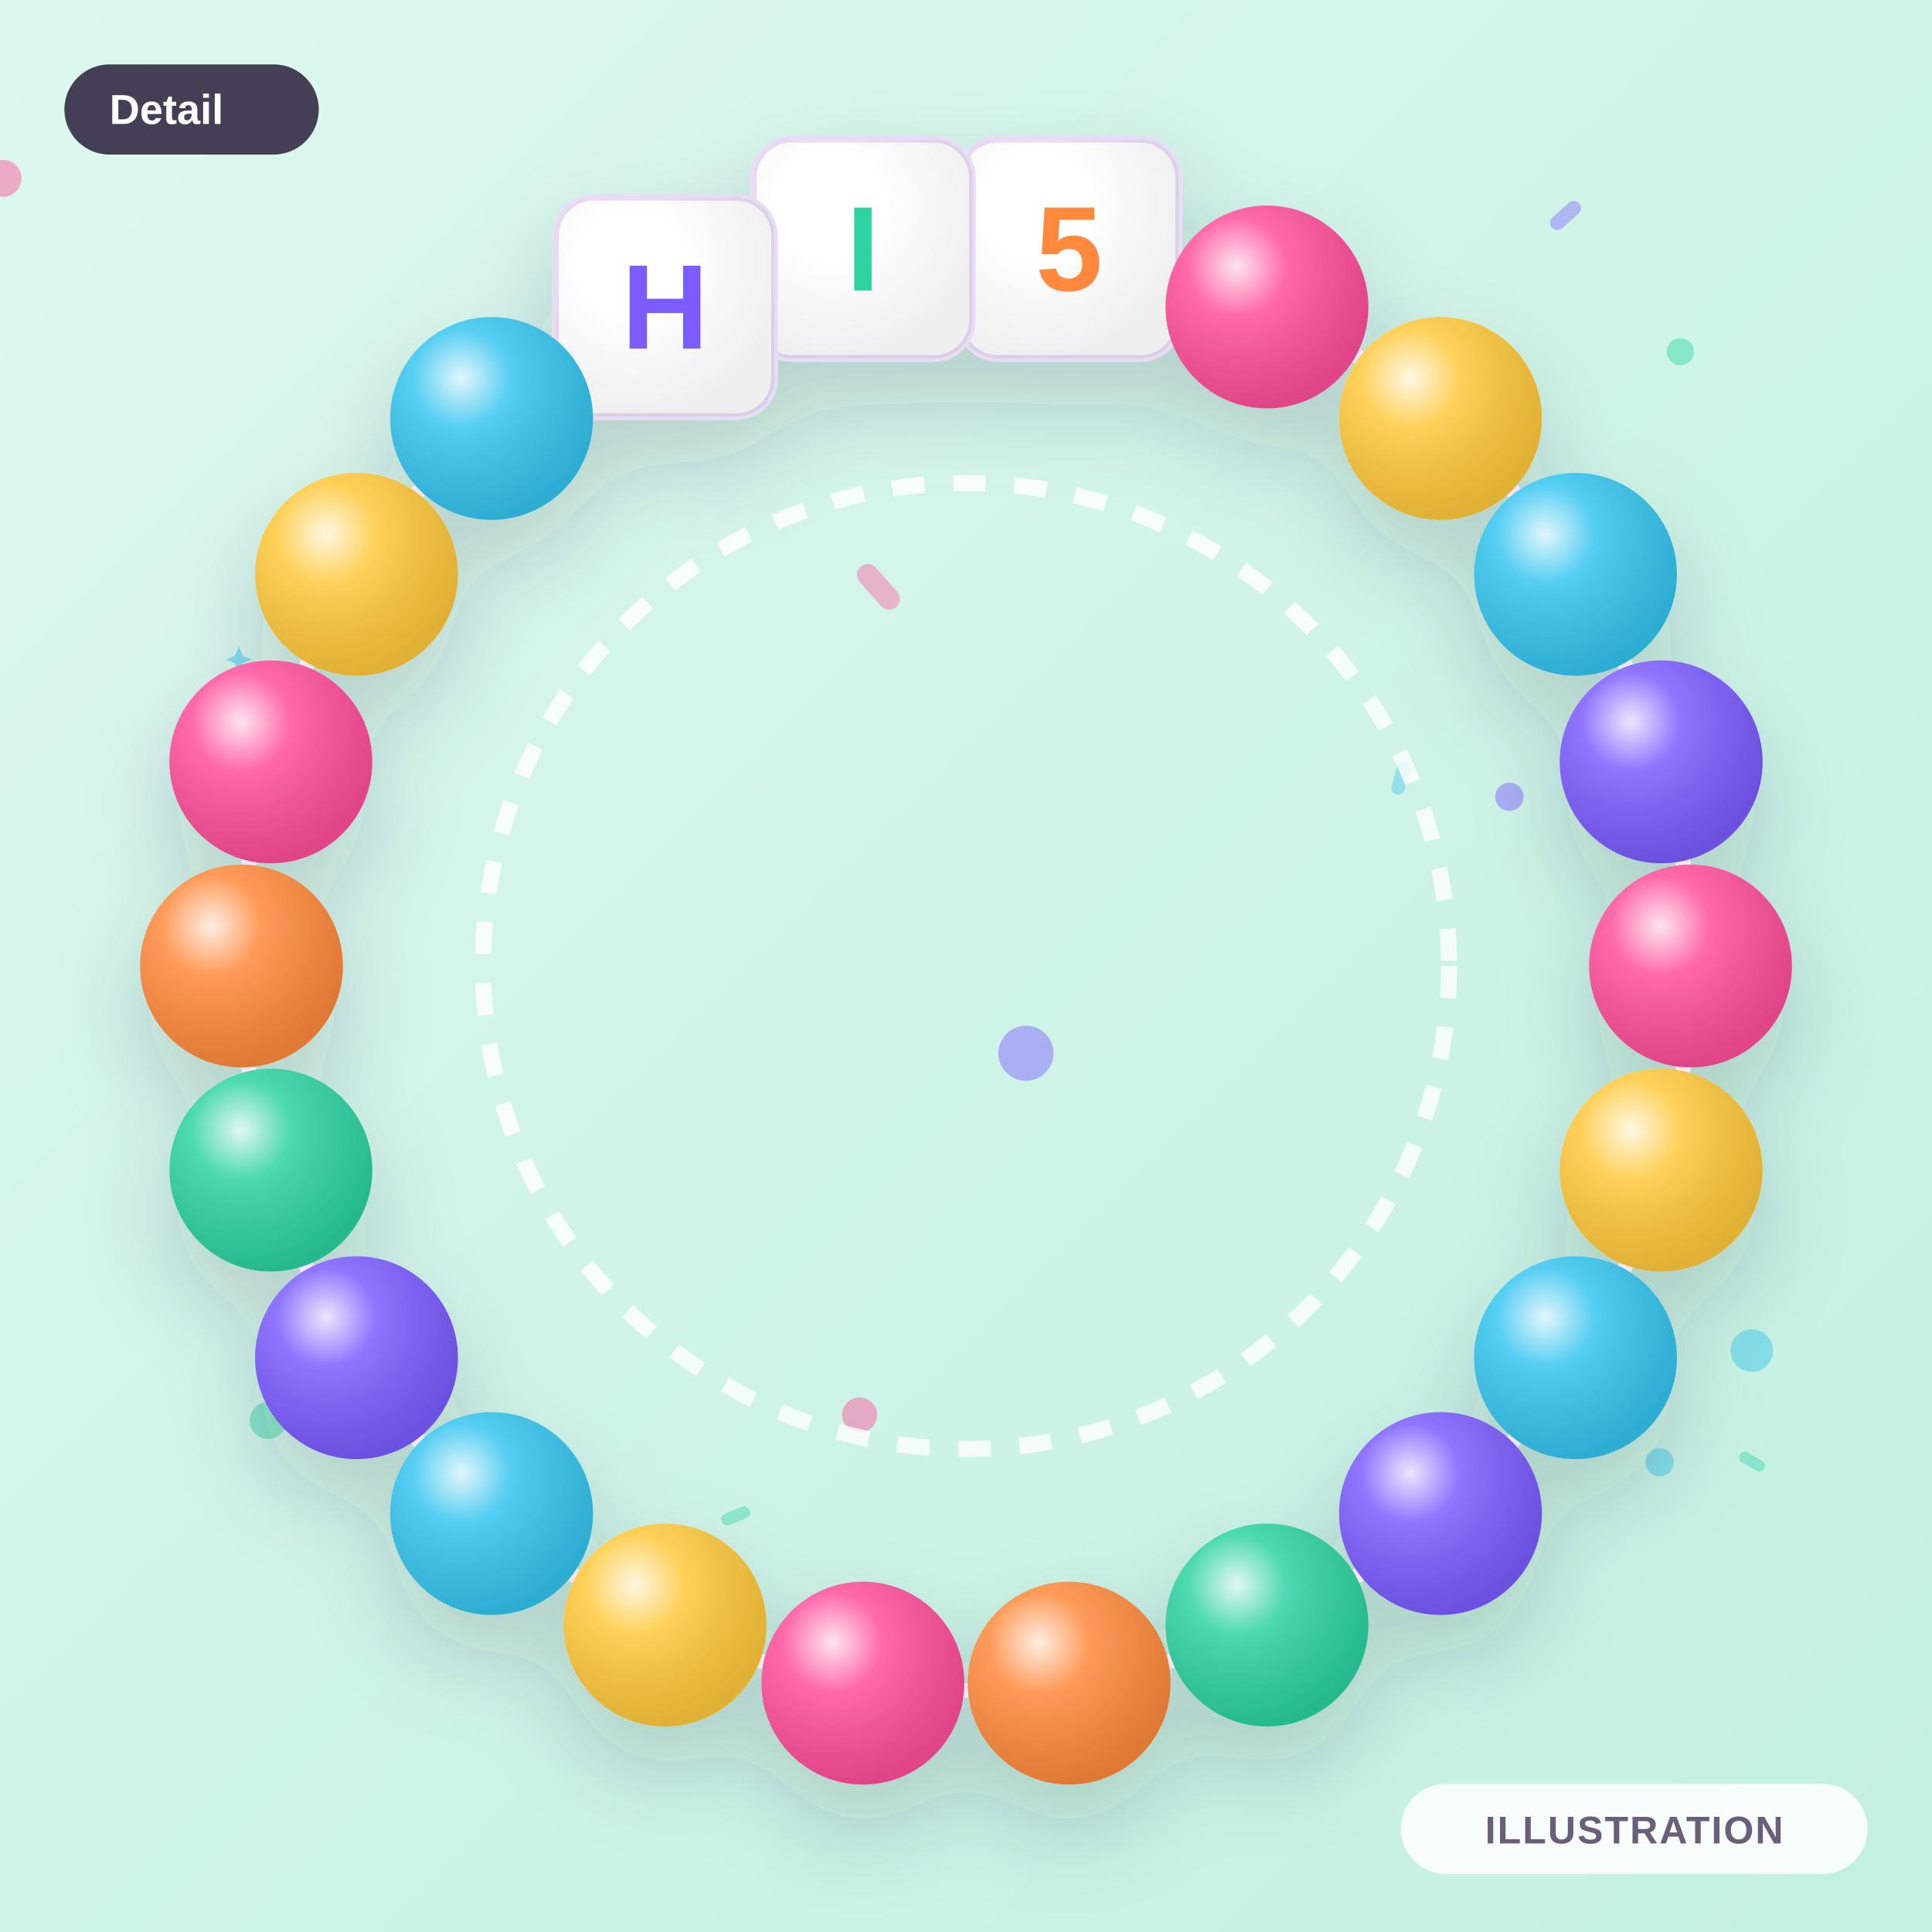
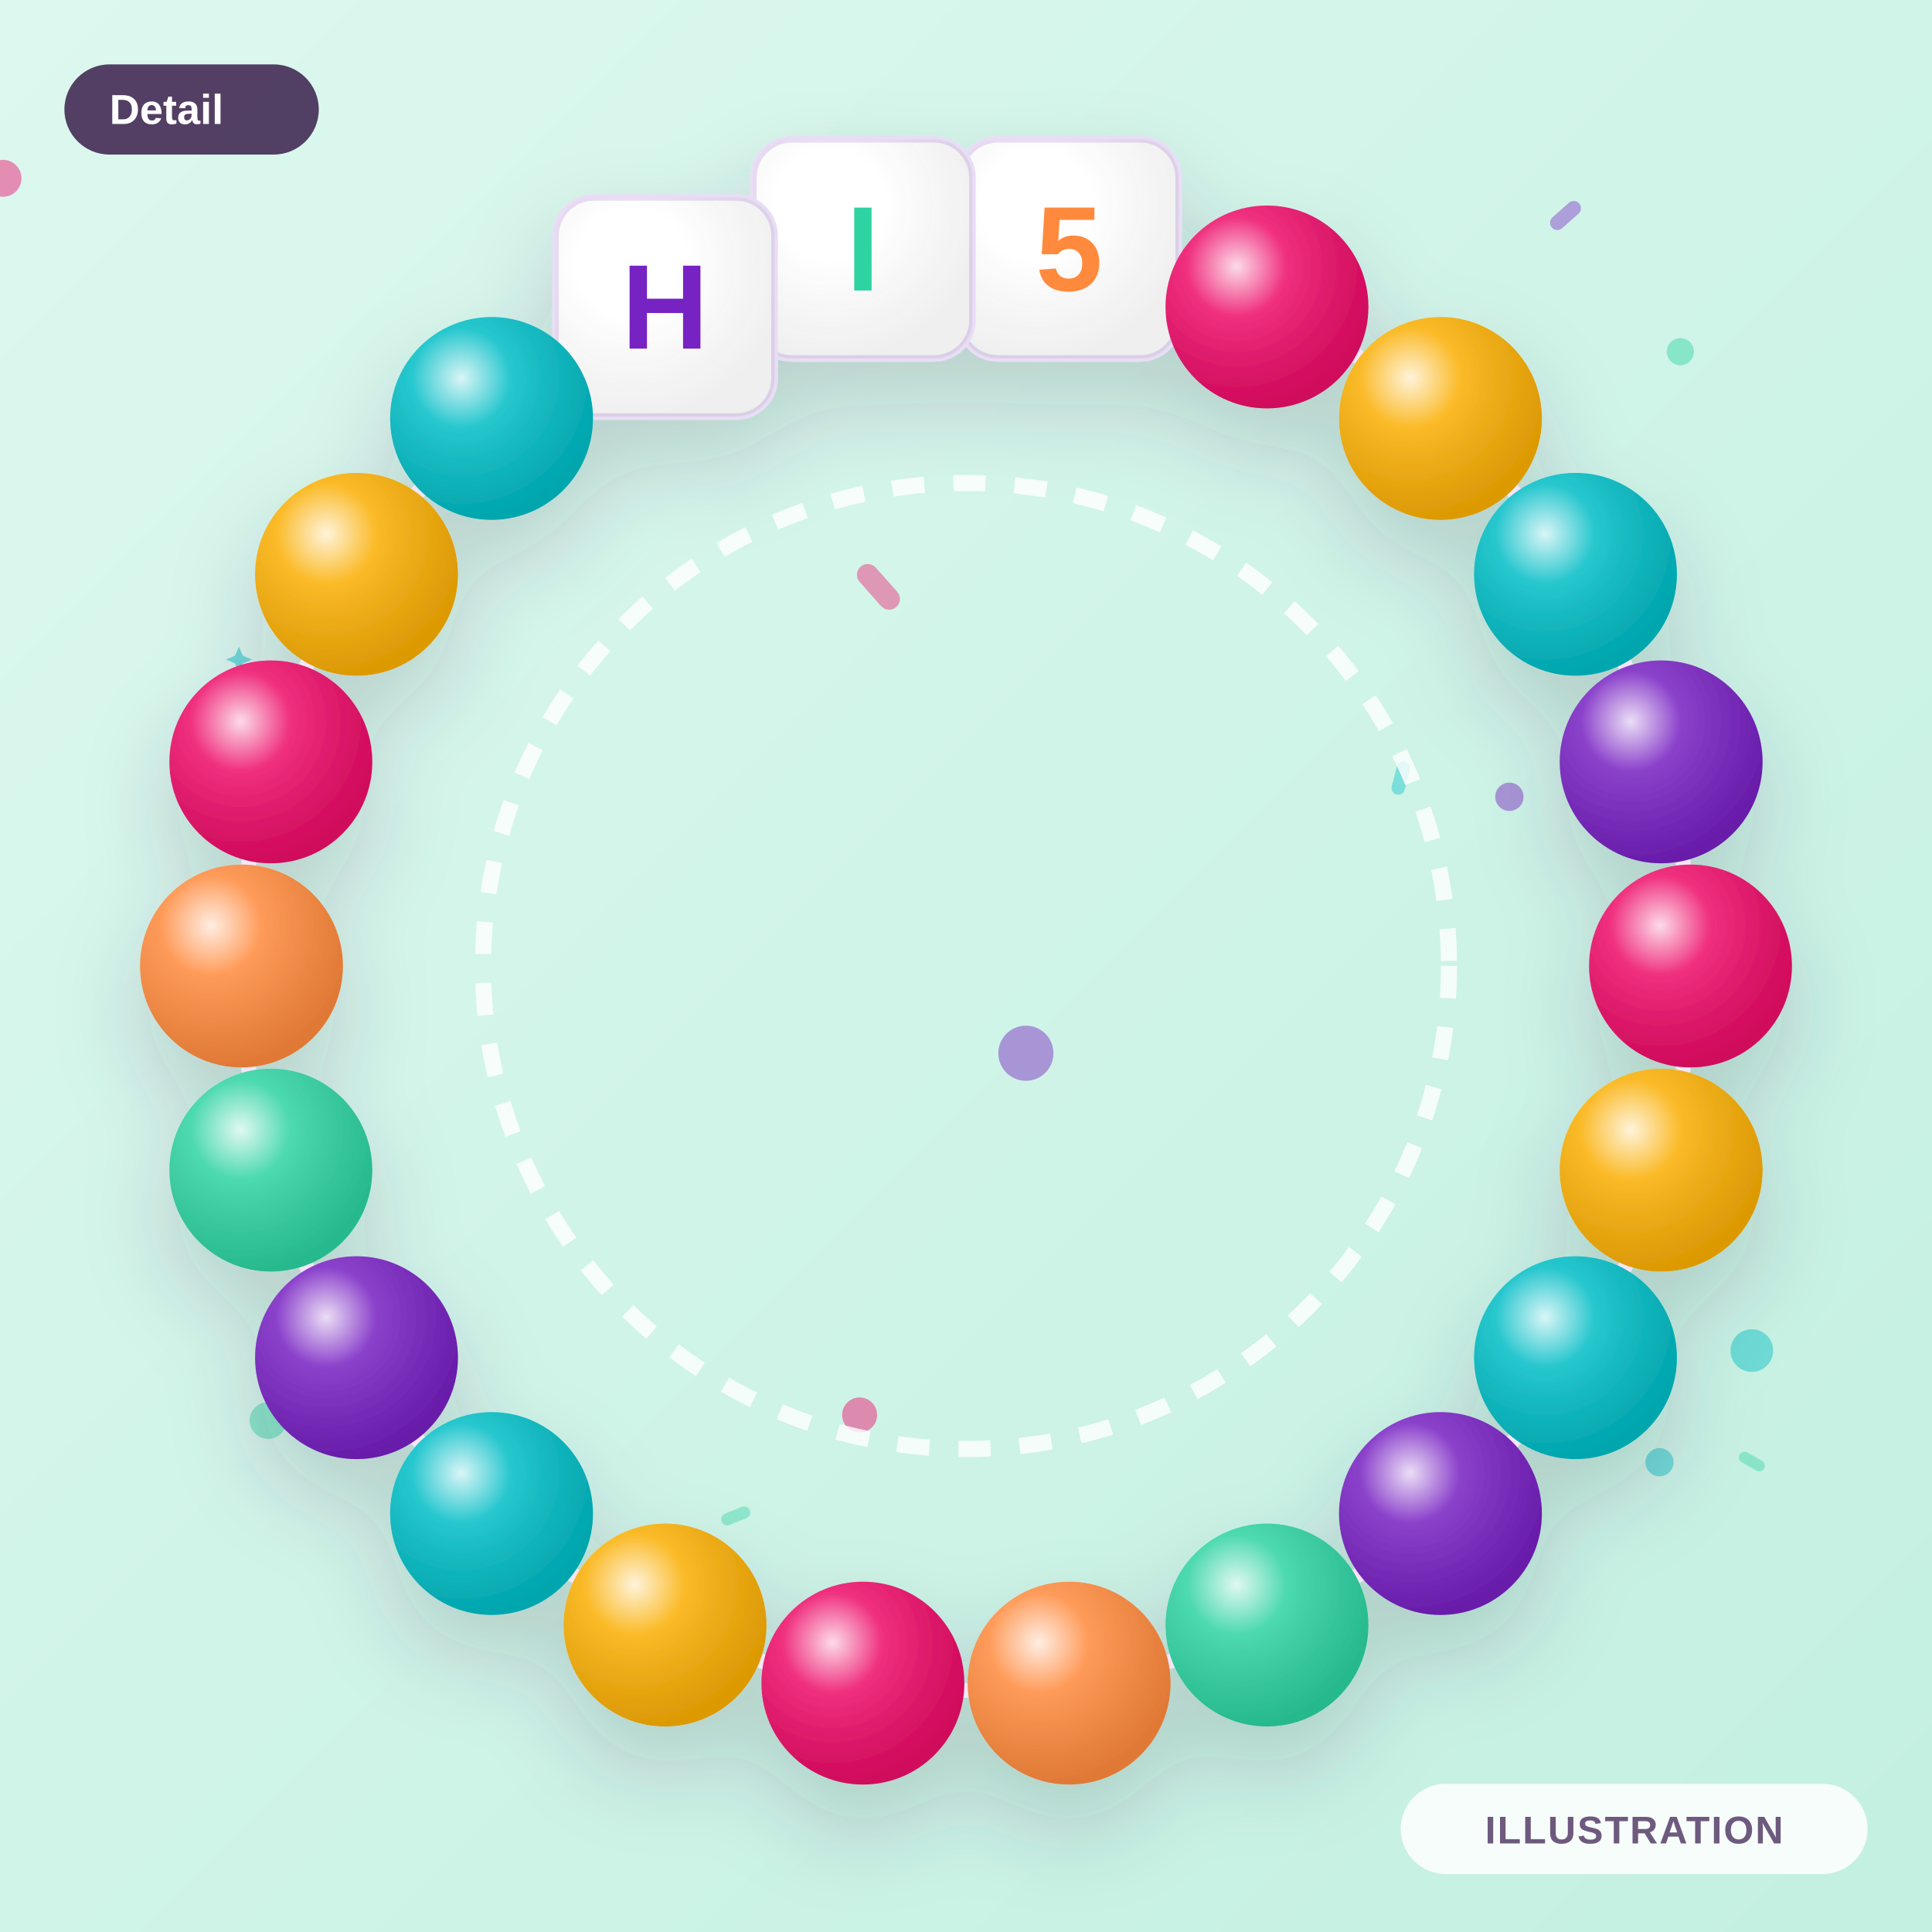
<svg xmlns="http://www.w3.org/2000/svg" viewBox="0 0 1200 1200" width="1200" height="1200" role="img">
  <defs>
    <linearGradient id="bg-alphabet-bead-bracelet-detail" x1="0" y1="0" x2="1" y2="1">
      <stop offset="0" stop-color="#DDF8EF" />
      <stop offset="1" stop-color="#C3F0E1" />
    </linearGradient>
    <radialGradient id="shine-alphabet-bead-bracelet-detail" cx="0.35" cy="0.3" r="0.7">
      <stop offset="0" stop-color="#fff" stop-opacity="0.85" />
      <stop offset="0.35" stop-color="#fff" stop-opacity="0.15" />
      <stop offset="1" stop-color="#000" stop-opacity="0.12" />
    </radialGradient>
    <filter id="shadow-alphabet-bead-bracelet-detail" x="-20%" y="-20%" width="140%" height="140%">
-       <feDropShadow dx="0" dy="18" stdDeviation="18" flood-color="#2A1E3B" flood-opacity="0.18" />
+       <feDropShadow dx="0" dy="18" stdDeviation="18" flood-color="#3B1F4C" flood-opacity="0.18" />
    </filter>
  </defs>
  <rect width="1200" height="1200" fill="url(#bg-alphabet-bead-bracelet-detail)" />
  <rect x="390.225" y="192.51" width="30.028" height="12.011" rx="6.006" fill="#2ED3A2" opacity="0.4" transform="rotate(44.63097 390.2251 192.5101)" />
-   <circle cx="1088.082" cy="838.865" r="13.241" fill="#36C5F0" opacity="0.45" />
-   <circle cx="1.87" cy="110.755" r="11.466" fill="#FF4F9A" opacity="0.45" />
-   <rect x="876.741" y="474.258" width="20.942" height="8.377" rx="4.188" fill="#36C5F0" opacity="0.4" transform="rotate(104.562 876.741 474.258)" />
+   <circle cx="1088.082" cy="838.865" r="13.241" fill="#01BDC6" opacity="0.45" />
+   <circle cx="1.87" cy="110.755" r="11.466" fill="#ED0C68" opacity="0.45" />
+   <rect x="876.741" y="474.258" width="20.942" height="8.377" rx="4.188" fill="#01BDC6" opacity="0.4" transform="rotate(104.562 876.741 474.258)" />
  <rect x="1082.247" y="900.39" width="17.582" height="7.033" rx="3.516" fill="#2ED3A2" opacity="0.4" transform="rotate(29.66229 1082.247 900.3899)" />
  <circle cx="166.492" cy="882.311" r="11.444" fill="#2ED3A2" opacity="0.45" />
-   <circle cx="281.113" cy="214.546" r="8.593" fill="#36C5F0" opacity="0.45" />
-   <rect x="983.833" y="129.726" width="22.628" height="9.051" rx="4.526" fill="#7B5CFF" opacity="0.4" transform="rotate(138.3973 983.833 129.7259)" />
-   <circle cx="533.935" cy="878.846" r="10.862" fill="#FF4F9A" opacity="0.45" />
+   <circle cx="281.113" cy="214.546" r="8.593" fill="#01BDC6" opacity="0.45" />
+   <rect x="983.833" y="129.726" width="22.628" height="9.051" rx="4.526" fill="#7721C2" opacity="0.4" transform="rotate(138.3973 983.833 129.7259)" />
+   <circle cx="533.935" cy="878.846" r="10.862" fill="#ED0C68" opacity="0.45" />
  <rect x="467.097" y="941.553" width="18.838" height="7.535" rx="3.768" fill="#2ED3A2" opacity="0.4" transform="rotate(158.1609 467.0973 941.5533)" />
  <path d="M342.858 210.607 L344.81 215.161 L349.364 217.112 L344.81 219.064 L342.858 223.618 L340.906 219.064 L336.353 217.112 L340.906 215.161Z" fill="#2ED3A2" opacity="0.5" />
-   <circle cx="637.2" cy="654.194" r="17.12" fill="#7B5CFF" opacity="0.45" />
-   <circle cx="1062.405" cy="711.298" r="6.503" fill="#FFC93C" opacity="0.45" />
-   <rect x="539.517" y="347.569" width="33.449" height="13.379" rx="6.69" fill="#FF4F9A" opacity="0.4" transform="rotate(48.40111 539.5168 347.5686)" />
-   <circle cx="937.51" cy="494.897" r="8.787" fill="#7B5CFF" opacity="0.45" />
-   <path d="M148.402 401.612 L150.817 407.247 L156.452 409.662 L150.817 412.077 L148.402 417.712 L145.987 412.077 L140.352 409.662 L145.987 407.247Z" fill="#36C5F0" opacity="0.5" />
+   <circle cx="637.2" cy="654.194" r="17.12" fill="#7721C2" opacity="0.45" />
+   <circle cx="1062.405" cy="711.298" r="6.503" fill="#FAAF04" opacity="0.45" />
+   <rect x="539.517" y="347.569" width="33.449" height="13.379" rx="6.69" fill="#ED0C68" opacity="0.4" transform="rotate(48.40111 539.5168 347.5686)" />
+   <circle cx="937.51" cy="494.897" r="8.787" fill="#7721C2" opacity="0.45" />
+   <path d="M148.402 401.612 L150.817 407.247 L156.452 409.662 L150.817 412.077 L148.402 417.712 L145.987 412.077 L140.352 409.662 L145.987 407.247Z" fill="#01BDC6" opacity="0.5" />
  <circle cx="1043.7" cy="218.436" r="8.427" fill="#2ED3A2" opacity="0.45" />
-   <circle cx="1030.746" cy="908.2" r="8.753" fill="#36C5F0" opacity="0.45" />
+   <circle cx="1030.746" cy="908.2" r="8.753" fill="#01BDC6" opacity="0.45" />
  <g transform="translate(-300 -300) scale(1.5)">
    <g filter="url(#shadow-alphabet-bead-bracelet-detail)">
      <ellipse cx="600" cy="600" rx="300" ry="300" fill="none" stroke="#F3E6F7" stroke-width="6" />
      <rect x="597.334" y="257.694" width="90.72" height="90.72" rx="15.876" fill="#FFFFFF" stroke="#E9DDF5" stroke-width="2.722" />
      <rect x="597.334" y="257.694" width="90.72" height="90.72" rx="15.876" fill="url(#shine-alphabet-bead-bracelet-detail)" opacity="0.5" />
      <text x="642.694" y="320.29" text-anchor="middle" font-family="Arial Rounded MT Bold, Arial, sans-serif" font-weight="700" font-size="49.896" fill="#FF8A3D">5</text>
      <rect x="511.946" y="257.694" width="90.72" height="90.72" rx="15.876" fill="#FFFFFF" stroke="#E9DDF5" stroke-width="2.722" />
      <rect x="511.946" y="257.694" width="90.72" height="90.72" rx="15.876" fill="url(#shine-alphabet-bead-bracelet-detail)" opacity="0.5" />
      <text x="557.306" y="320.29" text-anchor="middle" font-family="Arial Rounded MT Bold, Arial, sans-serif" font-weight="700" font-size="49.896" fill="#2ED3A2">I</text>
-       <circle cx="724.625" cy="327.11" r="42" fill="#FF4F9A" />
+       <circle cx="724.625" cy="327.11" r="42" fill="#ED0C68" />
      <circle cx="724.625" cy="327.11" r="42" fill="url(#shine-alphabet-bead-bracelet-detail)" />
      <rect x="430.015" y="281.75" width="90.72" height="90.72" rx="15.876" fill="#FFFFFF" stroke="#E9DDF5" stroke-width="2.722" />
      <rect x="430.015" y="281.75" width="90.72" height="90.72" rx="15.876" fill="url(#shine-alphabet-bead-bracelet-detail)" opacity="0.5" />
-       <text x="475.375" y="344.347" text-anchor="middle" font-family="Arial Rounded MT Bold, Arial, sans-serif" font-weight="700" font-size="49.896" fill="#7B5CFF">H</text>
-       <circle cx="403.542" cy="373.275" r="42" fill="#36C5F0" />
+       <text x="475.375" y="344.347" text-anchor="middle" font-family="Arial Rounded MT Bold, Arial, sans-serif" font-weight="700" font-size="49.896" fill="#7721C2">H</text>
+       <circle cx="403.542" cy="373.275" r="42" fill="#01BDC6" />
      <circle cx="403.542" cy="373.275" r="42" fill="url(#shine-alphabet-bead-bracelet-detail)" />
-       <circle cx="796.458" cy="373.275" r="42" fill="#FFC93C" />
+       <circle cx="796.458" cy="373.275" r="42" fill="#FAAF04" />
      <circle cx="796.458" cy="373.275" r="42" fill="url(#shine-alphabet-bead-bracelet-detail)" />
-       <circle cx="852.376" cy="437.808" r="42" fill="#36C5F0" />
+       <circle cx="852.376" cy="437.808" r="42" fill="#01BDC6" />
      <circle cx="852.376" cy="437.808" r="42" fill="url(#shine-alphabet-bead-bracelet-detail)" />
-       <circle cx="347.624" cy="437.808" r="42" fill="#FFC93C" />
+       <circle cx="347.624" cy="437.808" r="42" fill="#FAAF04" />
      <circle cx="347.624" cy="437.808" r="42" fill="url(#shine-alphabet-bead-bracelet-detail)" />
-       <circle cx="887.848" cy="515.48" r="42" fill="#7B5CFF" />
+       <circle cx="887.848" cy="515.48" r="42" fill="#7721C2" />
      <circle cx="887.848" cy="515.48" r="42" fill="url(#shine-alphabet-bead-bracelet-detail)" />
-       <circle cx="312.152" cy="515.48" r="42" fill="#FF4F9A" />
+       <circle cx="312.152" cy="515.48" r="42" fill="#ED0C68" />
      <circle cx="312.152" cy="515.48" r="42" fill="url(#shine-alphabet-bead-bracelet-detail)" />
-       <circle cx="900" cy="600" r="42" fill="#FF4F9A" />
+       <circle cx="900" cy="600" r="42" fill="#ED0C68" />
      <circle cx="900" cy="600" r="42" fill="url(#shine-alphabet-bead-bracelet-detail)" />
      <circle cx="300" cy="600" r="42" fill="#FF8A3D" />
      <circle cx="300" cy="600" r="42" fill="url(#shine-alphabet-bead-bracelet-detail)" />
-       <circle cx="887.848" cy="684.52" r="42" fill="#FFC93C" />
+       <circle cx="887.848" cy="684.52" r="42" fill="#FAAF04" />
      <circle cx="887.848" cy="684.52" r="42" fill="url(#shine-alphabet-bead-bracelet-detail)" />
      <circle cx="312.152" cy="684.52" r="42" fill="#2ED3A2" />
      <circle cx="312.152" cy="684.52" r="42" fill="url(#shine-alphabet-bead-bracelet-detail)" />
-       <circle cx="852.376" cy="762.192" r="42" fill="#36C5F0" />
+       <circle cx="852.376" cy="762.192" r="42" fill="#01BDC6" />
      <circle cx="852.376" cy="762.192" r="42" fill="url(#shine-alphabet-bead-bracelet-detail)" />
-       <circle cx="347.624" cy="762.192" r="42" fill="#7B5CFF" />
+       <circle cx="347.624" cy="762.192" r="42" fill="#7721C2" />
      <circle cx="347.624" cy="762.192" r="42" fill="url(#shine-alphabet-bead-bracelet-detail)" />
-       <circle cx="796.458" cy="826.725" r="42" fill="#7B5CFF" />
+       <circle cx="796.458" cy="826.725" r="42" fill="#7721C2" />
      <circle cx="796.458" cy="826.725" r="42" fill="url(#shine-alphabet-bead-bracelet-detail)" />
-       <circle cx="403.542" cy="826.725" r="42" fill="#36C5F0" />
+       <circle cx="403.542" cy="826.725" r="42" fill="#01BDC6" />
      <circle cx="403.542" cy="826.725" r="42" fill="url(#shine-alphabet-bead-bracelet-detail)" />
      <circle cx="724.625" cy="872.89" r="42" fill="#2ED3A2" />
      <circle cx="724.625" cy="872.89" r="42" fill="url(#shine-alphabet-bead-bracelet-detail)" />
-       <circle cx="475.375" cy="872.89" r="42" fill="#FFC93C" />
+       <circle cx="475.375" cy="872.89" r="42" fill="#FAAF04" />
      <circle cx="475.375" cy="872.89" r="42" fill="url(#shine-alphabet-bead-bracelet-detail)" />
      <circle cx="642.694" cy="896.946" r="42" fill="#FF8A3D" />
      <circle cx="642.694" cy="896.946" r="42" fill="url(#shine-alphabet-bead-bracelet-detail)" />
-       <circle cx="557.306" cy="896.946" r="42" fill="#FF4F9A" />
+       <circle cx="557.306" cy="896.946" r="42" fill="#ED0C68" />
      <circle cx="557.306" cy="896.946" r="42" fill="url(#shine-alphabet-bead-bracelet-detail)" />
    </g>
  </g>
  <circle cx="600" cy="600" r="300" fill="none" stroke="#FFFFFF" stroke-width="10" stroke-dasharray="20 18" opacity="0.8" />
  <g>
-     <rect x="40" y="40" width="158" height="56" rx="28" fill="#2A1E3B" opacity="0.85" />
+     <rect x="40" y="40" width="158" height="56" rx="28" fill="#3B1F4C" opacity="0.85" />
    <text x="68" y="77" font-family="Arial, sans-serif" font-size="26" font-weight="700" fill="#FFFFFF">Detail</text>
  </g>
  <g>
    <rect x="870" y="1108" width="290" height="56" rx="28" fill="#FFFFFF" opacity="0.85" />
-     <text x="1015" y="1145" text-anchor="middle" font-family="Arial, sans-serif" font-size="24" font-weight="700" fill="#6B5E7B" letter-spacing="1">ILLUSTRATION</text>
+     <text x="1015" y="1145" text-anchor="middle" font-family="Arial, sans-serif" font-size="24" font-weight="700" fill="#6E5A7E" letter-spacing="1">ILLUSTRATION</text>
  </g>
</svg>
